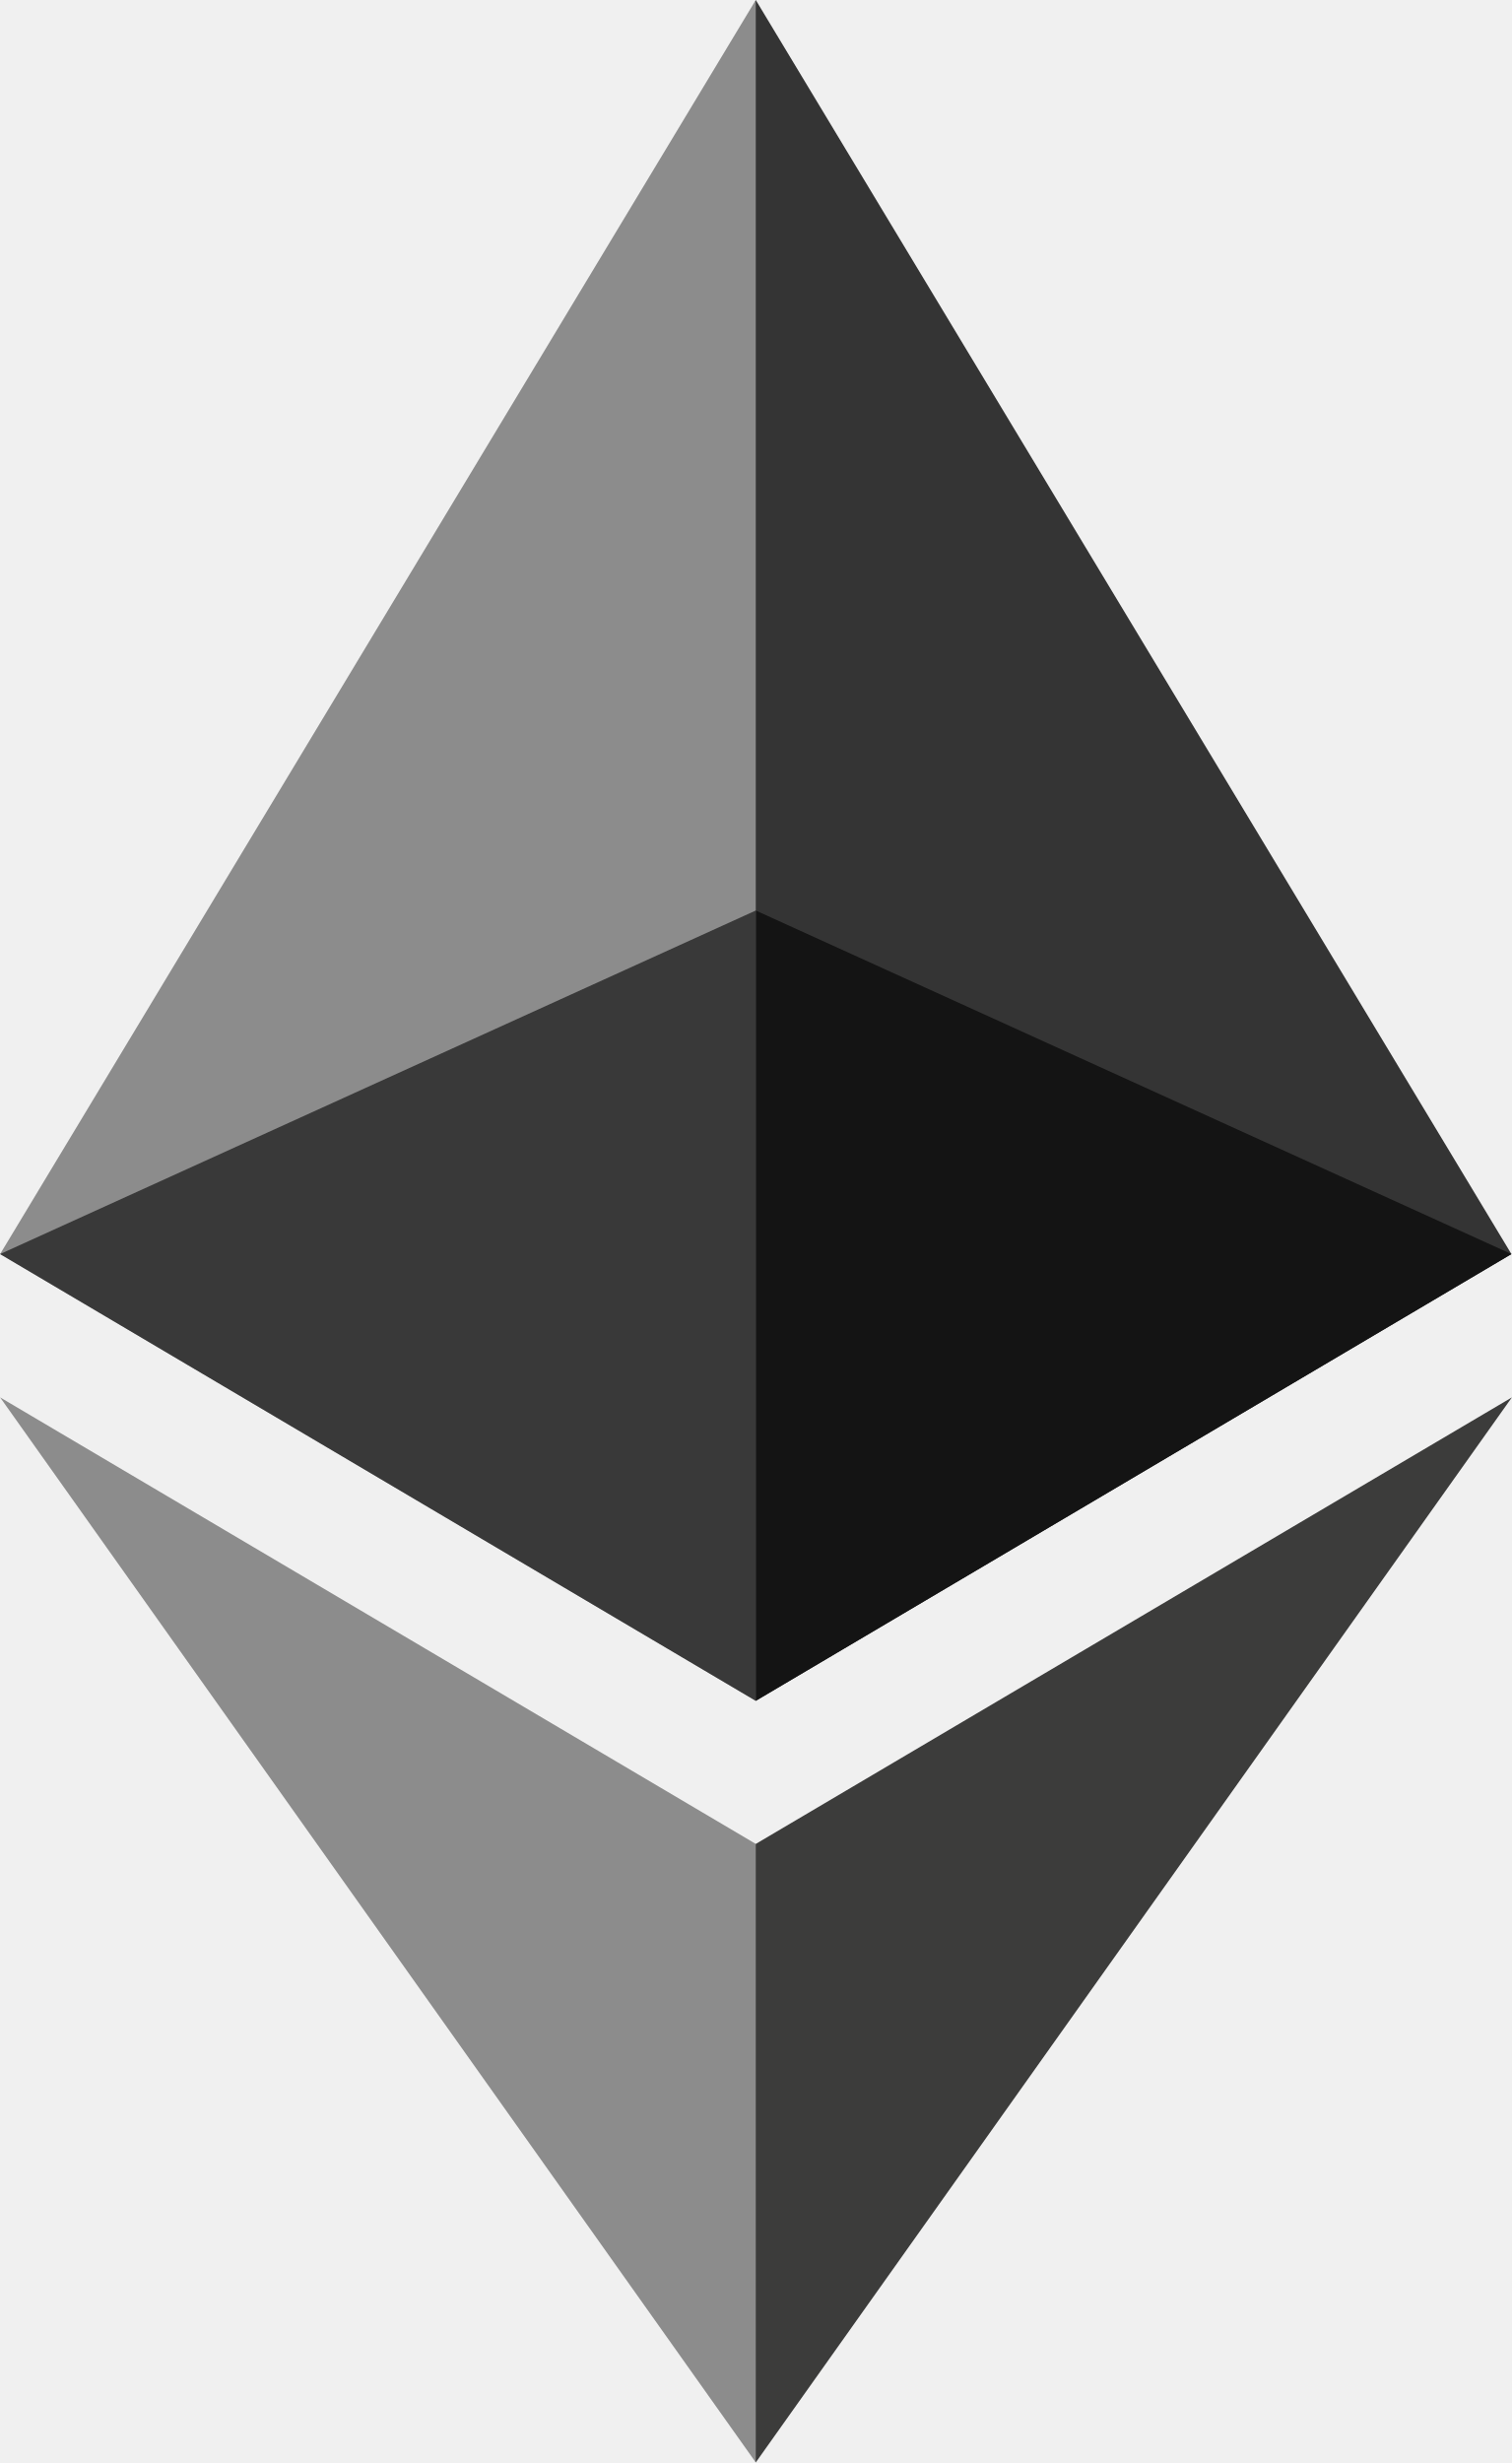
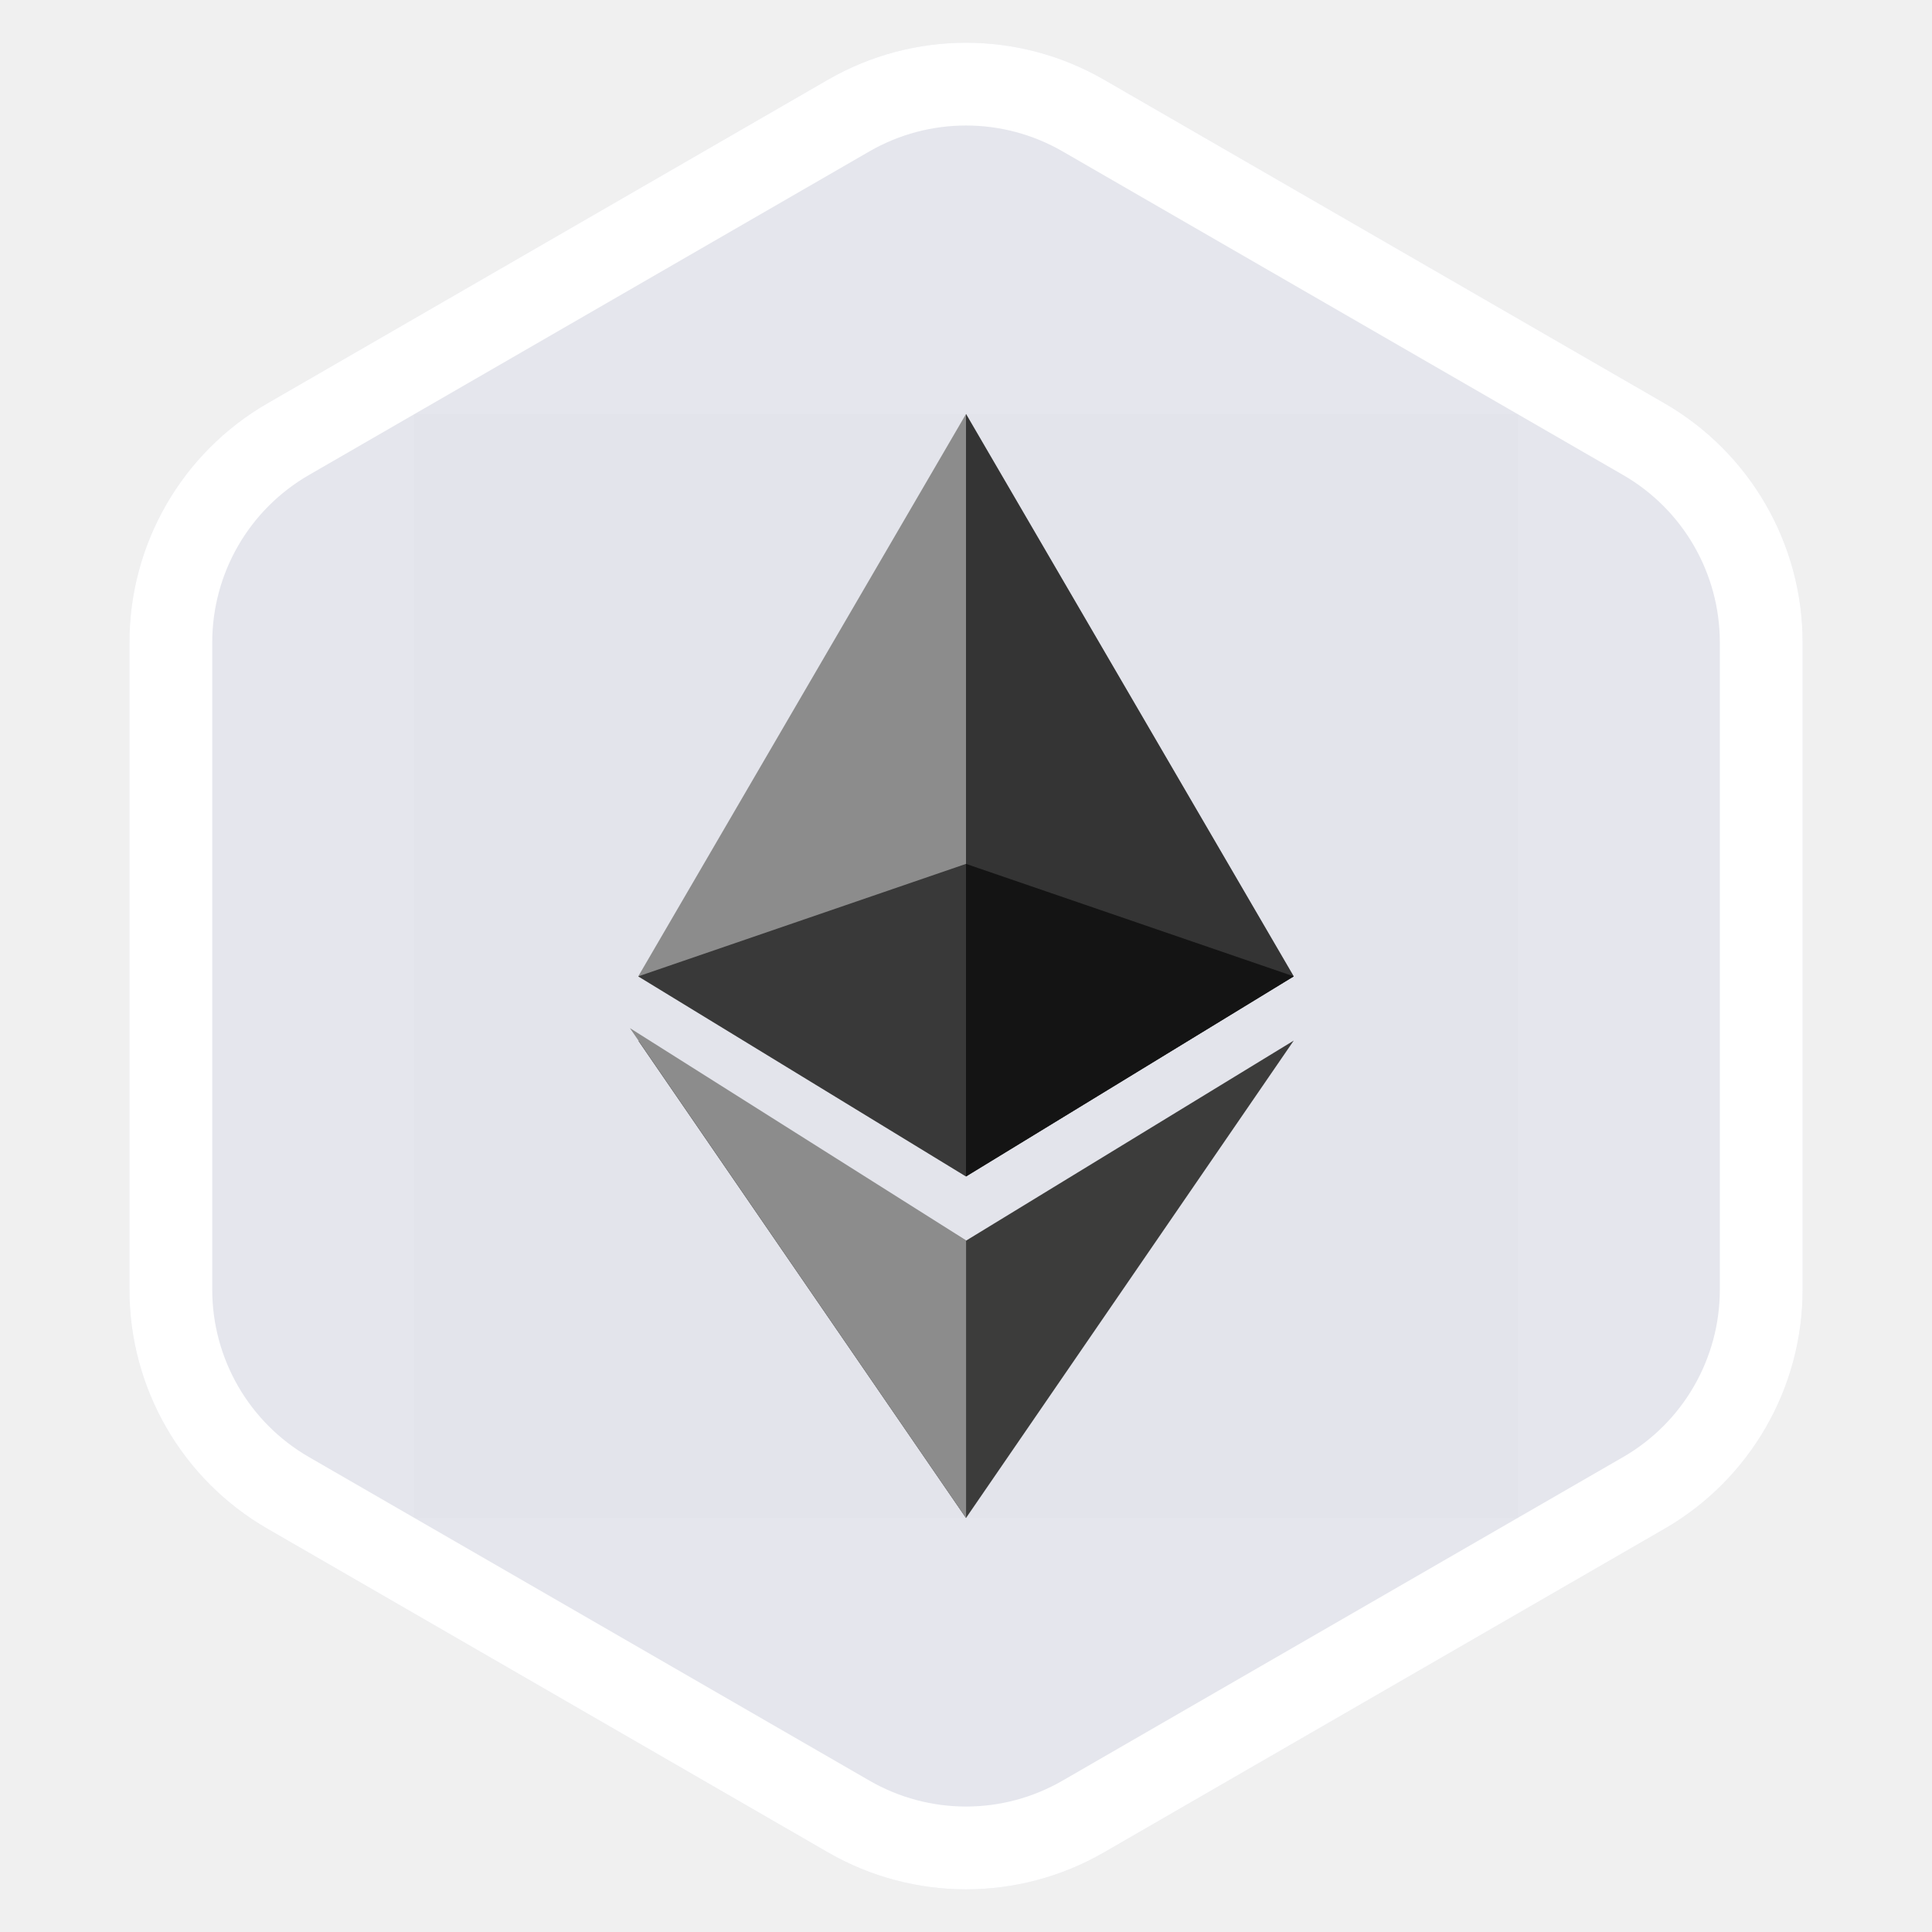
- <svg xmlns="http://www.w3.org/2000/svg" width="1535" height="2500" viewBox="0 0 256 417" preserveAspectRatio="xMidYMid">
-   <path fill="#343434" d="M127.961 0l-2.795 9.5v275.668l2.795 2.79 127.962-75.638z" />
-   <path fill="#8C8C8C" d="M127.962 0L0 212.32l127.962 75.639V154.158z" />
-   <path fill="#3C3C3B" d="M127.961 312.187l-1.575 1.92v98.199l1.575 4.6L256 236.587z" />
-   <path fill="#8C8C8C" d="M127.962 416.905v-104.72L0 236.585z" />
-   <path fill="#141414" d="M127.961 287.958l127.96-75.637-127.96-58.162z" />
-   <path fill="#393939" d="M0 212.32l127.96 75.638v-133.8z" />
+ <svg xmlns="http://www.w3.org/2000/svg" width="28" height="28" viewBox="0 0 28 28" fill="none">
+   <g id="Property 1=ETH tag">
+     <path id="å¤è¾¹å½¢å¤ä»½" fill-rule="evenodd" clip-rule="evenodd" d="M12 1.155C13.238 0.441 14.763 0.441 16 1.155L24.125 5.846C25.362 6.56 26.125 7.881 26.125 9.31V18.691C26.125 20.12 25.362 21.441 24.125 22.155L16 26.846C14.763 27.56 13.238 27.56 12 26.846L3.876 22.155C2.638 21.441 1.876 20.12 1.876 18.691V9.31C1.876 7.881 2.638 6.56 3.876 5.846L12 1.155Z" fill="#E5E6ED" />
+     <path id="å¤è¾¹å½¢å¤ä»½ (Stroke)" fill-rule="evenodd" clip-rule="evenodd" d="M23.525 6.885L15.4 2.194C14.534 1.694 13.467 1.694 12.6 2.194L4.476 6.885C3.61 7.385 3.076 8.309 3.076 9.31V18.691C3.076 19.691 3.61 20.616 4.476 21.116L12.6 25.806C13.467 26.307 14.534 26.307 15.4 25.806L23.525 21.116C24.391 20.616 24.925 19.691 24.925 18.691V9.31C24.925 8.309 24.391 7.385 23.525 6.885ZM16 1.155C14.763 0.441 13.238 0.441 12 1.155L3.876 5.846C2.638 6.56 1.876 7.881 1.876 9.31V18.691C1.876 20.12 2.638 21.441 3.876 22.155L12 26.846C13.238 27.56 14.763 27.56 16 26.846L24.125 22.155C25.362 21.441 26.125 20.12 26.125 18.691V9.31C26.125 7.881 25.362 6.56 24.125 5.846L16 1.155Z" fill="white" />
+     <g id="ethereum">
+       <rect id="ç©å½¢" opacity="0.01" x="6" y="6" width="16" height="16" fill="black" />
+       <path id="å½¢ç¶" d="M18.747 14.15L14 17.05L9.25 14.15L14 6L18.747 14.15Z" fill="#8C8C8C" />
+       <path id="è·¯å¾" fill-rule="evenodd" clip-rule="evenodd" d="M14 17.981L9.25 15.081L14 22L18.75 15.081L14 17.981Z" fill="#3C3C3B" />
+       <path id="è·¯å¾ 3" fill-rule="evenodd" clip-rule="evenodd" d="M9.129 14.9L14.001 17.976V22L9.129 14.9Z" fill="#8C8C8C" />
+       <path id="è·¯å¾ 4" fill-rule="evenodd" clip-rule="evenodd" d="M14 6V17.05L18.75 14.15L14 6Z" fill="#343434" />
+       <path id="è·¯å¾ 6" fill-rule="evenodd" clip-rule="evenodd" d="M9.25 14.15L14 12.52V17.05L9.25 14.15Z" fill="#393939" />
+       <path id="è·¯å¾ 7" fill-rule="evenodd" clip-rule="evenodd" d="M14 12.52V17.05L18.75 14.15L14 12.52Z" fill="#141414" />
+     </g>
+   </g>
</svg>
